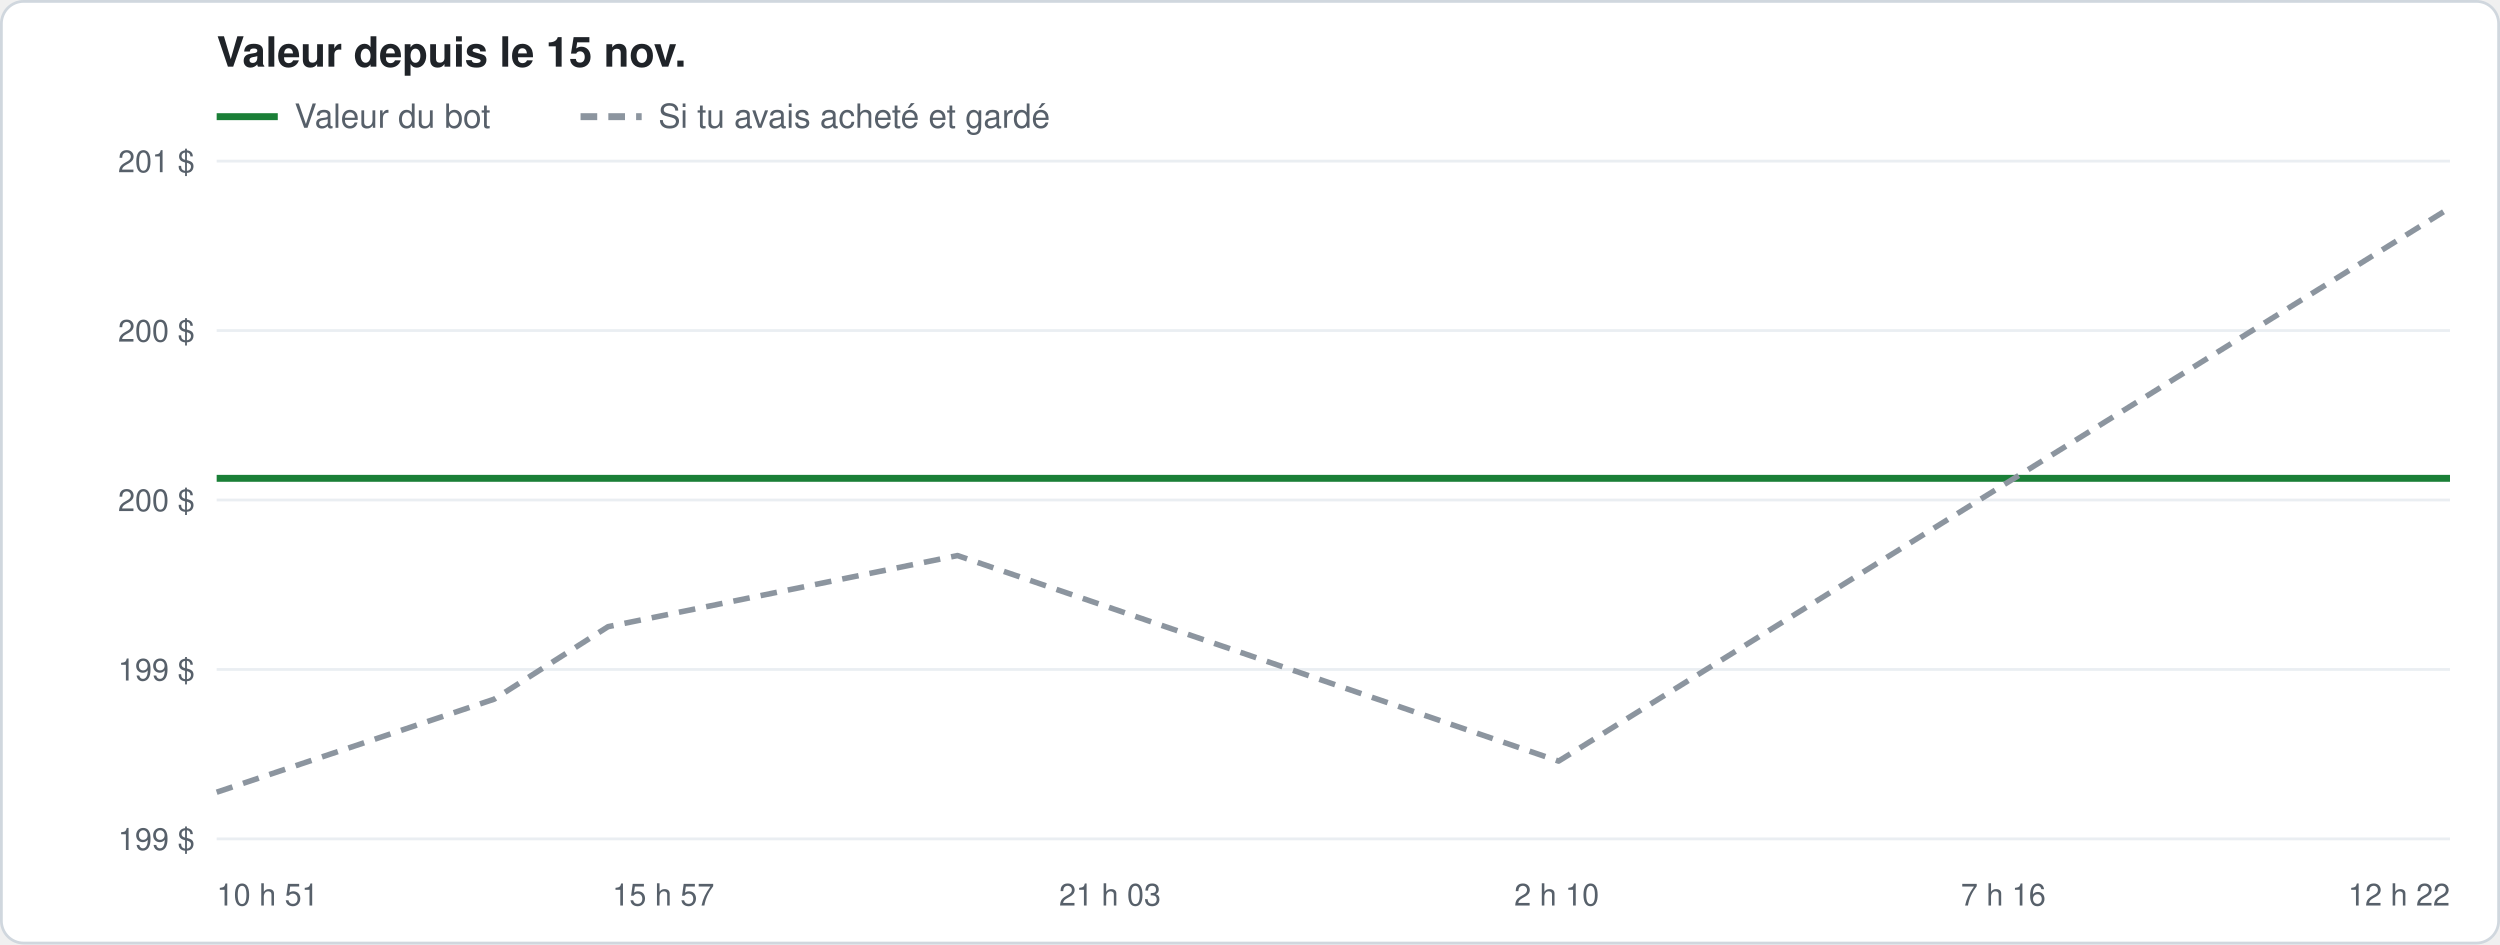
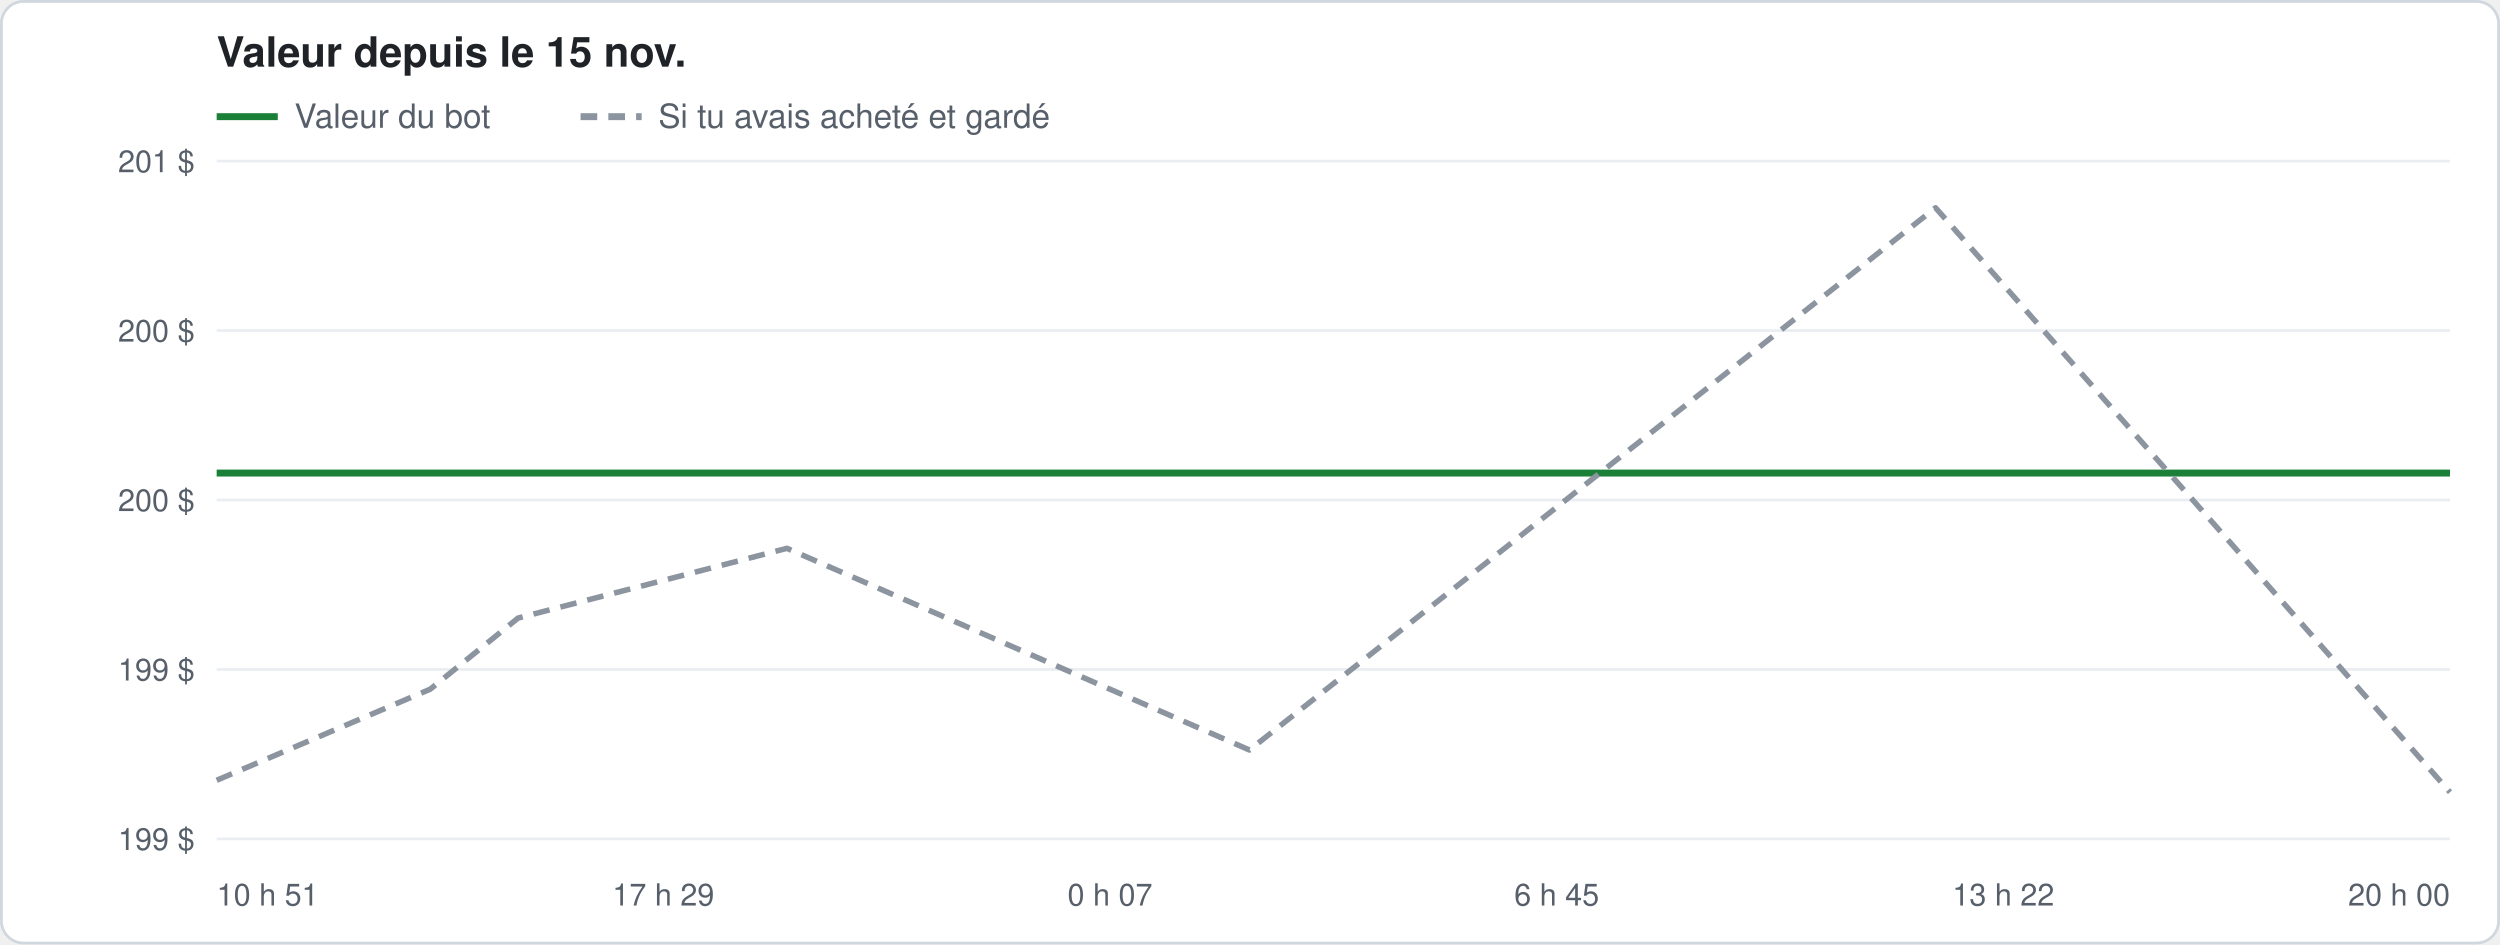
<svg xmlns="http://www.w3.org/2000/svg" width="900" height="340" viewBox="0 0 900 340" font-family="-apple-system, Segoe UI, Helvetica, Arial, sans-serif">
  <rect x="0.5" y="0.5" width="899" height="339" rx="8" fill="#ffffff" stroke="#d0d7de" />
  <text x="78" y="24" font-size="15" font-weight="600" fill="#1f2328">Valeur depuis le 15 nov.</text>
  <line x1="78" y1="42" x2="100" y2="42" stroke="#1a7f37" stroke-width="2.5" />
  <text x="106" y="46" font-size="12" fill="#57606a">Valeur du bot</text>
  <line x1="209" y1="42" x2="231" y2="42" stroke="#8c959f" stroke-width="2.5" stroke-dasharray="6 4" />
  <text x="237" y="46" font-size="12" fill="#57606a">Si tu avais acheté et gardé</text>
  <line x1="78" y1="302.0" x2="882" y2="302.0" stroke="#eaeef2" />
  <text x="70" y="306.0" font-size="11" fill="#57606a" text-anchor="end">199 $</text>
  <line x1="78" y1="241.0" x2="882" y2="241.0" stroke="#eaeef2" />
  <text x="70" y="245.0" font-size="11" fill="#57606a" text-anchor="end">199 $</text>
  <line x1="78" y1="180.0" x2="882" y2="180.0" stroke="#eaeef2" />
  <text x="70" y="184.0" font-size="11" fill="#57606a" text-anchor="end">200 $</text>
  <line x1="78" y1="119.0" x2="882" y2="119.0" stroke="#eaeef2" />
  <text x="70" y="123.0" font-size="11" fill="#57606a" text-anchor="end">200 $</text>
  <line x1="78" y1="58.0" x2="882" y2="58.0" stroke="#eaeef2" />
  <text x="70" y="62.0" font-size="11" fill="#57606a" text-anchor="end">201 $</text>
  <text x="78.0" y="326" font-size="11" fill="#57606a" text-anchor="start">10 h 51</text>
-   <text x="238.8" y="326" font-size="11" fill="#57606a" text-anchor="middle">15 h 57</text>
-   <text x="399.6" y="326" font-size="11" fill="#57606a" text-anchor="middle">21 h 03</text>
-   <text x="560.4" y="326" font-size="11" fill="#57606a" text-anchor="middle">2 h 10</text>
-   <text x="721.2" y="326" font-size="11" fill="#57606a" text-anchor="middle">7 h 16</text>
-   <text x="882.0" y="326" font-size="11" fill="#57606a" text-anchor="end">12 h 22</text>
-   <polyline points="78.0,172.2 177.9,172.2 218.9,172.2 344.7,172.2 561.1,172.2 882.0,172.2" fill="none" stroke="#1a7f37" stroke-width="2.5" stroke-linejoin="round" />
-   <polyline points="78.0,285.2 177.9,251.7 218.9,225.6 344.7,200.0 561.1,274.0 882.0,74.8" fill="none" stroke="#8c959f" stroke-width="2" stroke-linejoin="round" stroke-dasharray="6 4" />
+   <text x="238.8" y="326" font-size="11" fill="#57606a" text-anchor="middle">17 h 29</text>
+   <text x="399.6" y="326" font-size="11" fill="#57606a" text-anchor="middle">0 h 07</text>
+   <text x="560.4" y="326" font-size="11" fill="#57606a" text-anchor="middle">6 h 45</text>
+   <text x="721.2" y="326" font-size="11" fill="#57606a" text-anchor="middle">13 h 22</text>
+   <text x="882.0" y="326" font-size="11" fill="#57606a" text-anchor="end">20 h 00</text>
+   <polyline points="78.0,170.3 154.9,170.3 186.5,170.3 283.3,170.3 449.8,170.3 696.8,170.3 882.0,170.3" fill="none" stroke="#1a7f37" stroke-width="2.5" stroke-linejoin="round" />
+   <polyline points="78.0,280.9 154.9,248.1 186.5,222.5 283.3,197.4 449.8,270.0 696.8,74.8 882.0,285.2" fill="none" stroke="#8c959f" stroke-width="2" stroke-linejoin="round" stroke-dasharray="6 4" />
</svg>
